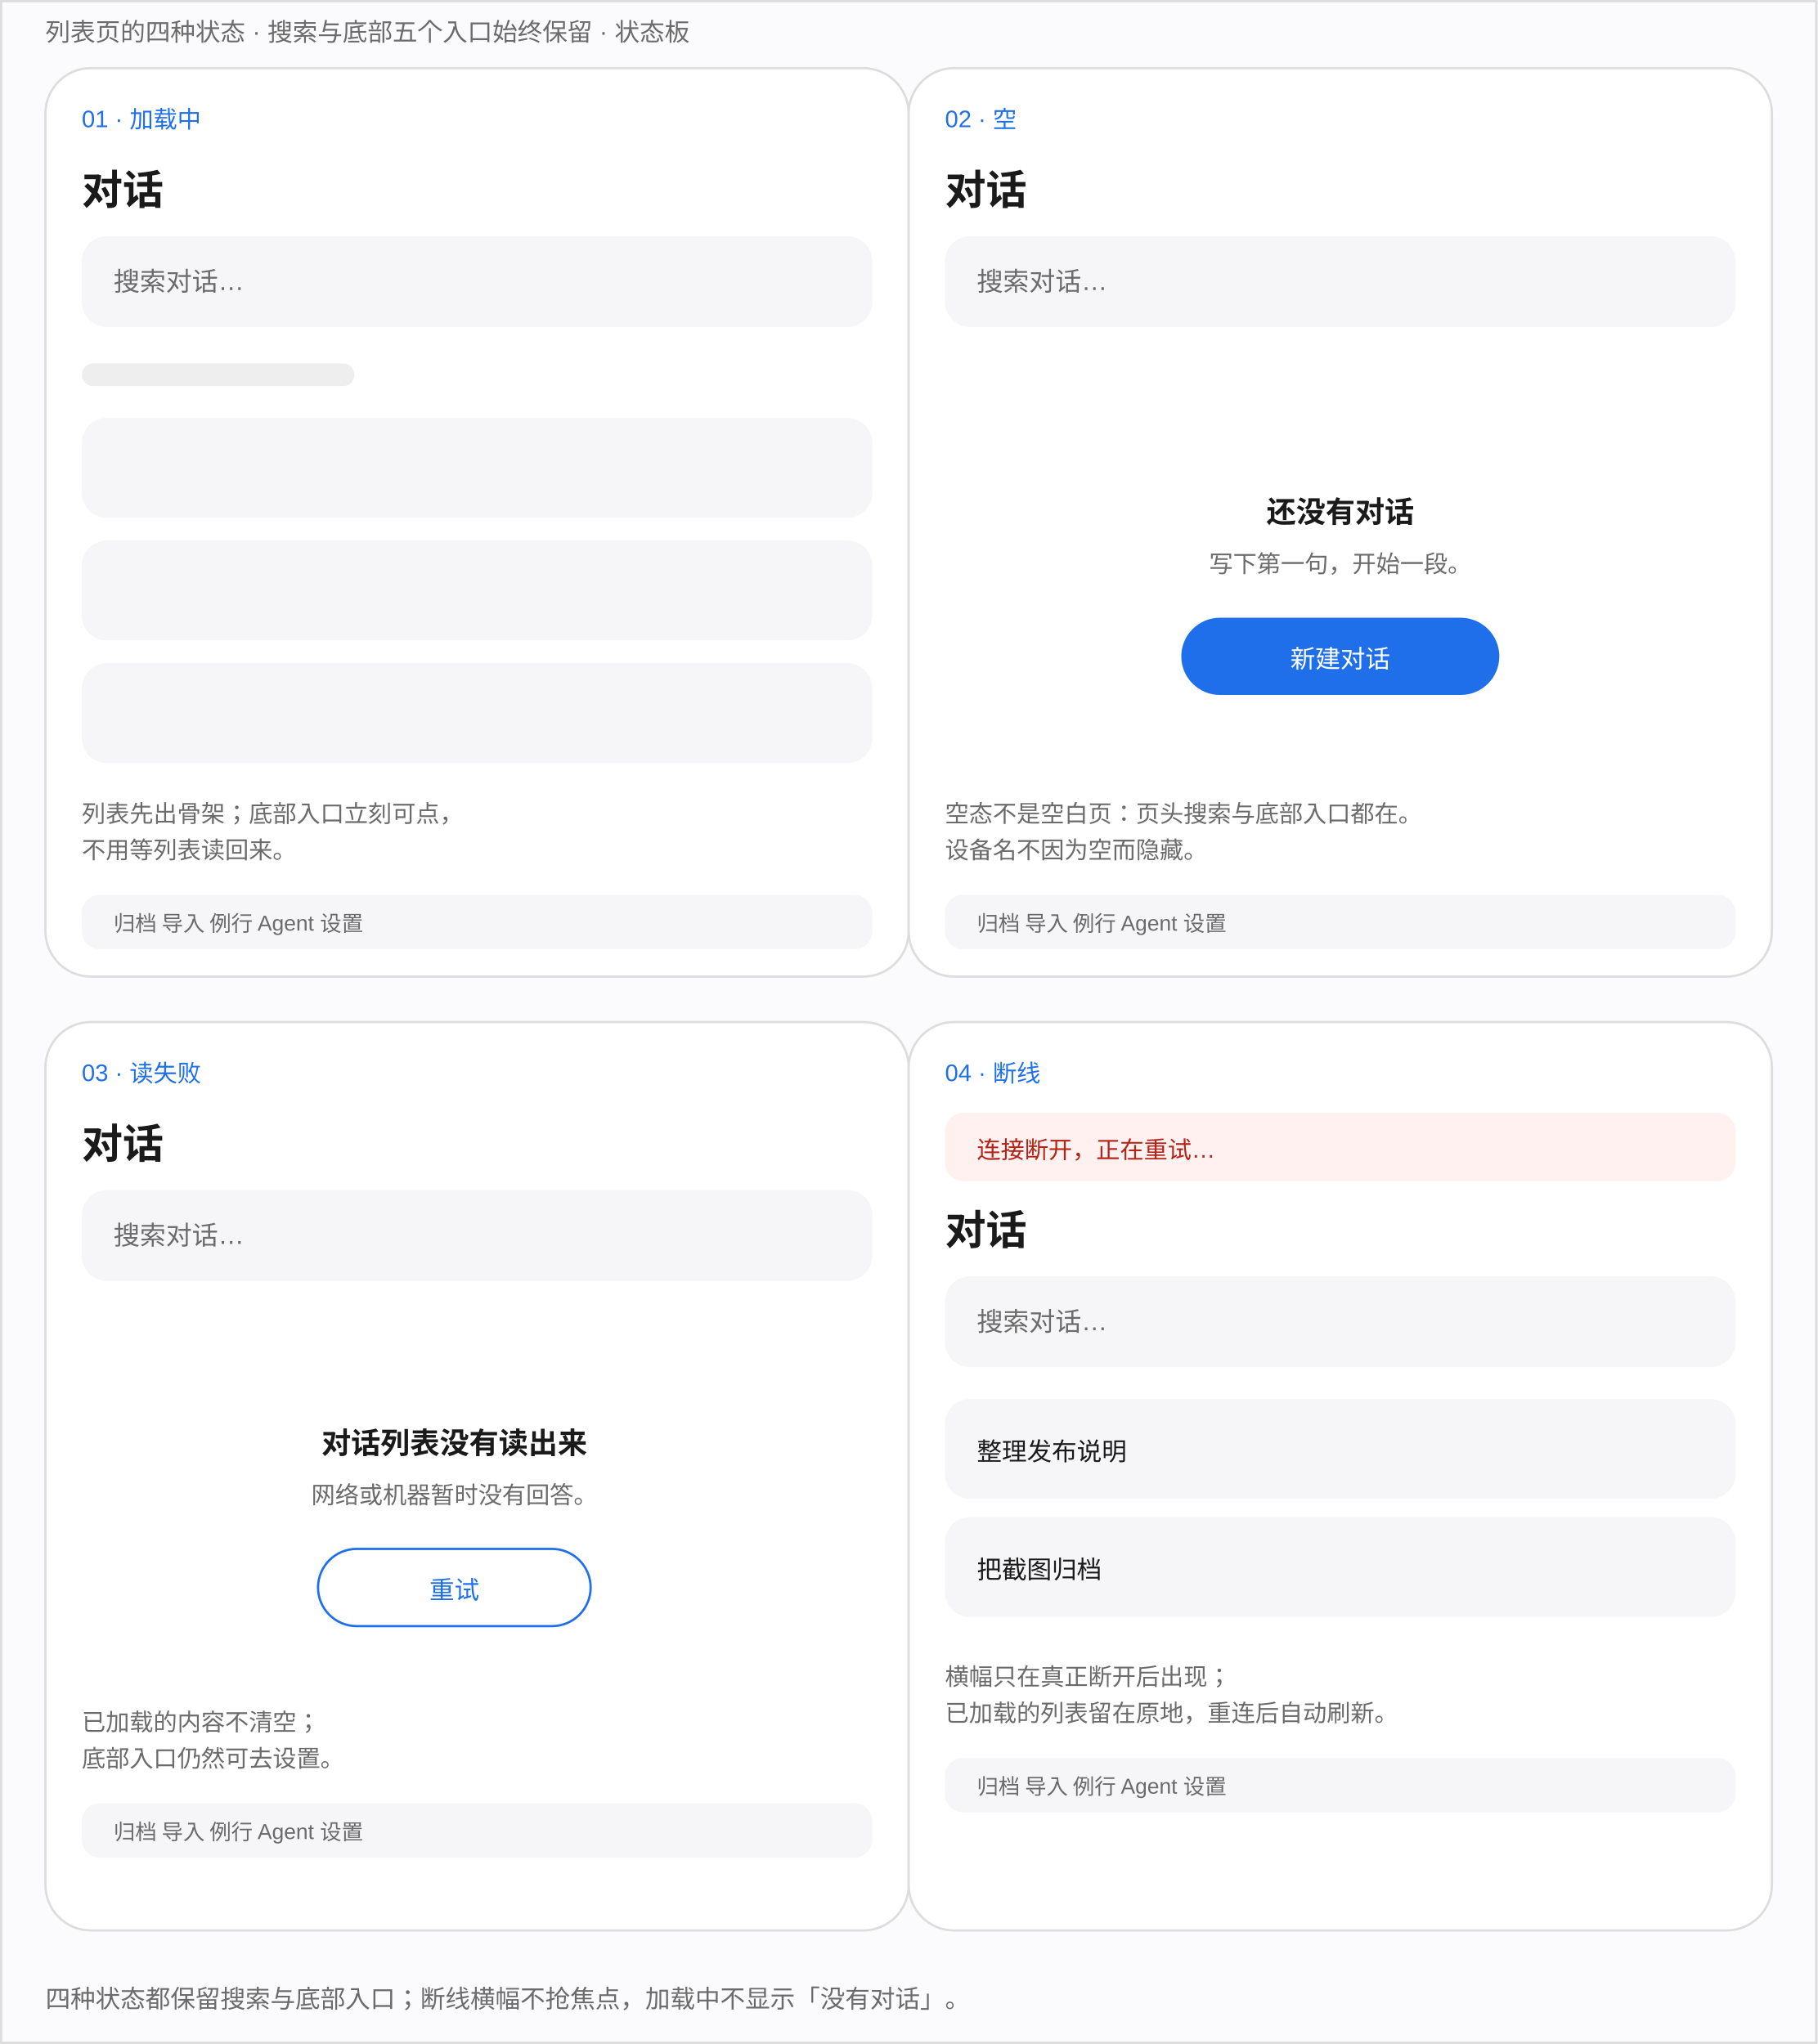
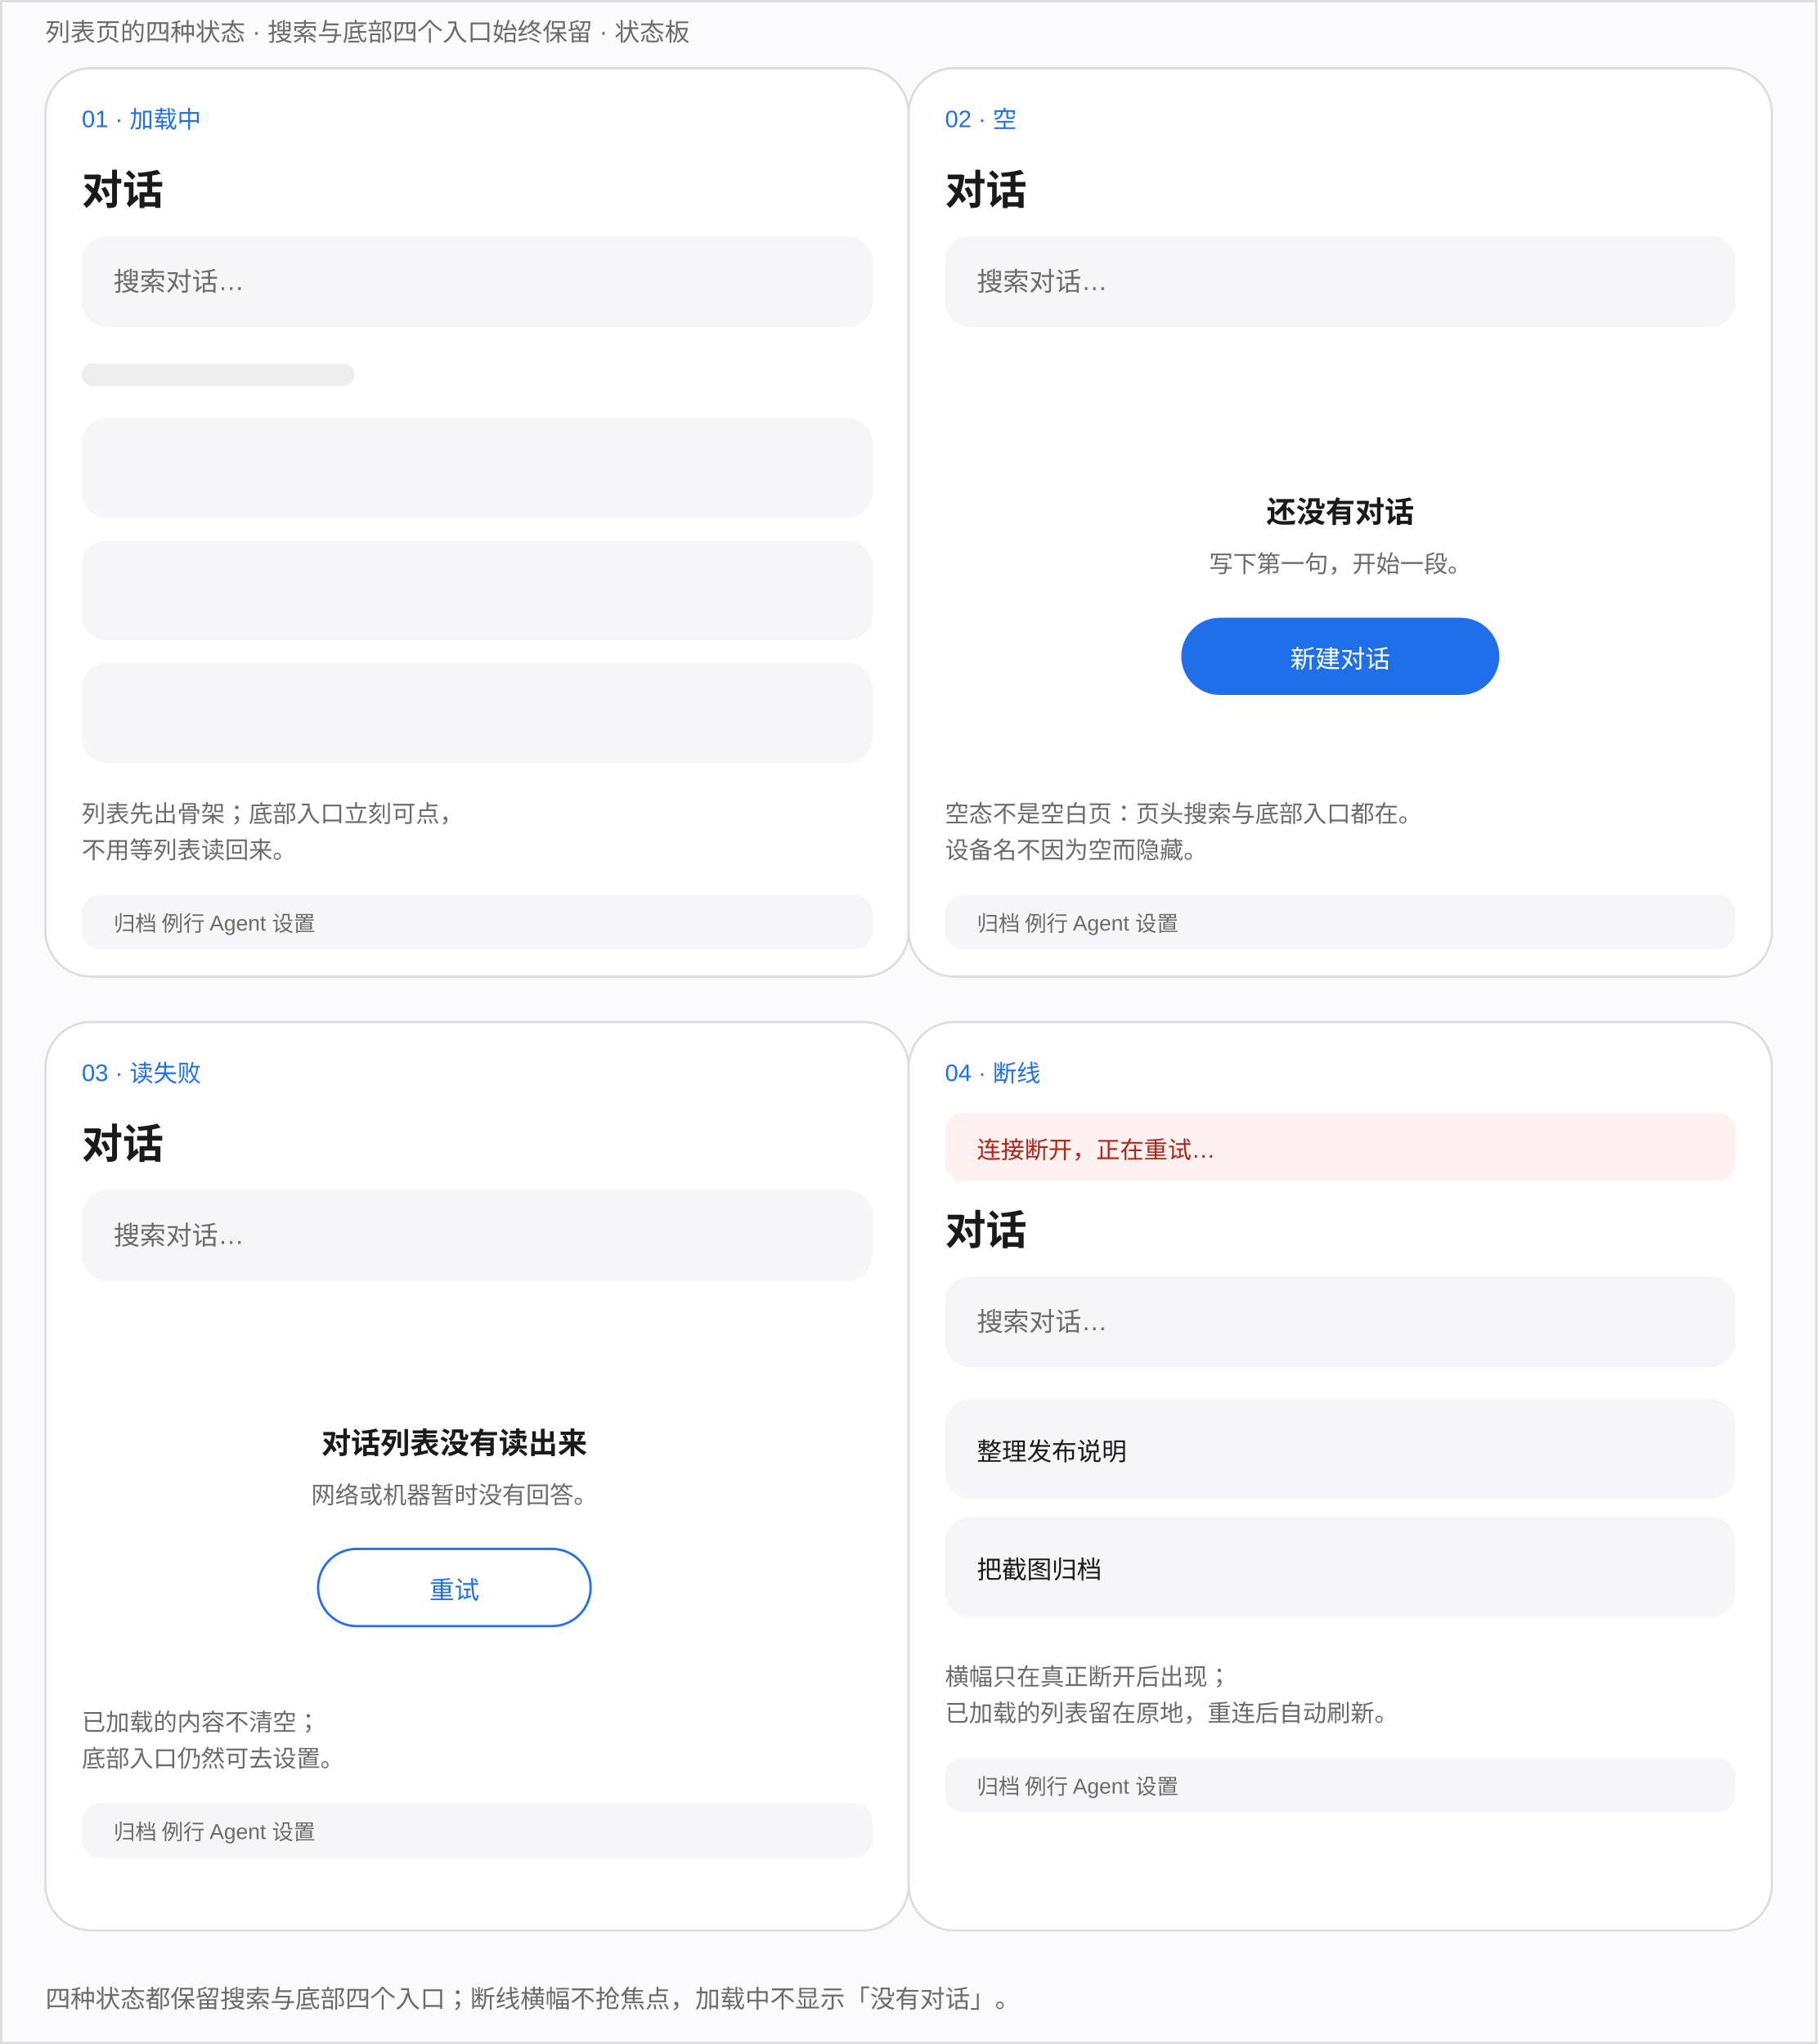
<svg xmlns="http://www.w3.org/2000/svg" width="800" height="900" viewBox="0 0 800 900">
  <g font-family="PingFang SC, Helvetica Neue, Arial, sans-serif">
    <rect width="800" height="900" fill="#fbfbfd" />
-     <text x="20" y="18" font-size="11" fill="#6b6b6b">列表页的四种状态 · 搜索与底部五个入口始终保留 · 状态板</text>
+     <text x="20" y="18" font-size="11" fill="#6b6b6b">列表页的四种状态 · 搜索与底部四个入口始终保留 · 状态板</text>
    <g>
      <rect x="20" y="30" width="380" height="400" rx="20" fill="#ffffff" stroke="#dddddd" />
      <text x="36" y="56" font-size="10.5" fill="#1f6feb">01 · 加载中</text>
      <text x="36" y="90" font-size="18" font-weight="600" fill="#1a1a1a">对话</text>
      <rect x="36" y="104" width="348" height="40" rx="11" fill="#f6f6f8" />
      <text x="50" y="128" font-size="11.5" fill="#6b6b6b">搜索对话…</text>
      <rect x="36" y="160" width="120" height="10" rx="5" fill="#eeeeee" />
      <rect x="36" y="184" width="348" height="44" rx="11" fill="#f6f6f8" />
      <rect x="36" y="238" width="348" height="44" rx="11" fill="#f6f6f8" />
      <rect x="36" y="292" width="348" height="44" rx="11" fill="#f6f6f8" />
      <text x="36" y="362" font-size="10.5" fill="#6b6b6b">列表先出骨架；底部入口立刻可点，</text>
      <text x="36" y="378" font-size="10.5" fill="#6b6b6b">不用等列表读回来。</text>
      <rect x="36" y="394" width="348" height="24" rx="8" fill="#f6f6f8" />
-       <text x="50" y="410" font-size="9.5" fill="#6b6b6b">归档  导入  例行  Agent  设置</text>
+       <text x="50" y="410" font-size="9.5" fill="#6b6b6b">归档   例行   Agent   设置</text>
    </g>
    <g>
      <rect x="400" y="30" width="380" height="400" rx="20" fill="#ffffff" stroke="#dddddd" />
      <text x="416" y="56" font-size="10.5" fill="#1f6feb">02 · 空</text>
      <text x="416" y="90" font-size="18" font-weight="600" fill="#1a1a1a">对话</text>
      <rect x="416" y="104" width="348" height="40" rx="11" fill="#f6f6f8" />
      <text x="430" y="128" font-size="11.5" fill="#6b6b6b">搜索对话…</text>
      <text x="590" y="230" font-size="13" font-weight="600" fill="#1a1a1a" text-anchor="middle">还没有对话</text>
      <text x="590" y="252" font-size="10.5" fill="#6b6b6b" text-anchor="middle">写下第一句，开始一段。</text>
      <rect x="520" y="272" width="140" height="34" rx="17" fill="#1f6feb" />
      <text x="590" y="294" font-size="11" fill="#ffffff" text-anchor="middle">新建对话</text>
      <text x="416" y="362" font-size="10.5" fill="#6b6b6b">空态不是空白页：页头搜索与底部入口都在。</text>
      <text x="416" y="378" font-size="10.5" fill="#6b6b6b">设备名不因为空而隐藏。</text>
      <rect x="416" y="394" width="348" height="24" rx="8" fill="#f6f6f8" />
-       <text x="430" y="410" font-size="9.5" fill="#6b6b6b">归档  导入  例行  Agent  设置</text>
+       <text x="430" y="410" font-size="9.5" fill="#6b6b6b">归档   例行   Agent   设置</text>
    </g>
    <g>
      <rect x="20" y="450" width="380" height="400" rx="20" fill="#ffffff" stroke="#dddddd" />
      <text x="36" y="476" font-size="10.5" fill="#1f6feb">03 · 读失败</text>
      <text x="36" y="510" font-size="18" font-weight="600" fill="#1a1a1a">对话</text>
      <rect x="36" y="524" width="348" height="40" rx="11" fill="#f6f6f8" />
      <text x="50" y="548" font-size="11.5" fill="#6b6b6b">搜索对话…</text>
      <text x="200" y="640" font-size="13" font-weight="600" fill="#1a1a1a" text-anchor="middle">对话列表没有读出来</text>
      <text x="200" y="662" font-size="10.5" fill="#6b6b6b" text-anchor="middle">网络或机器暂时没有回答。</text>
      <rect x="140" y="682" width="120" height="34" rx="17" fill="#ffffff" stroke="#1f6feb" />
      <text x="200" y="704" font-size="11" fill="#1f6feb" text-anchor="middle">重试</text>
      <text x="36" y="762" font-size="10.5" fill="#6b6b6b">已加载的内容不清空；</text>
      <text x="36" y="778" font-size="10.5" fill="#6b6b6b">底部入口仍然可去设置。</text>
      <rect x="36" y="794" width="348" height="24" rx="8" fill="#f6f6f8" />
-       <text x="50" y="810" font-size="9.5" fill="#6b6b6b">归档  导入  例行  Agent  设置</text>
+       <text x="50" y="810" font-size="9.5" fill="#6b6b6b">归档   例行   Agent   设置</text>
    </g>
    <g>
      <rect x="400" y="450" width="380" height="400" rx="20" fill="#ffffff" stroke="#dddddd" />
      <text x="416" y="476" font-size="10.5" fill="#1f6feb">04 · 断线</text>
      <rect x="416" y="490" width="348" height="30" rx="8" fill="#fff1f0" />
      <text x="430" y="510" font-size="10.5" fill="#b42318">连接断开，正在重试…</text>
      <text x="416" y="548" font-size="18" font-weight="600" fill="#1a1a1a">对话</text>
      <rect x="416" y="562" width="348" height="40" rx="11" fill="#f6f6f8" />
      <text x="430" y="586" font-size="11.5" fill="#6b6b6b">搜索对话…</text>
      <rect x="416" y="616" width="348" height="44" rx="11" fill="#f6f6f8" />
      <text x="430" y="643" font-size="11" fill="#1a1a1a">整理发布说明</text>
      <rect x="416" y="668" width="348" height="44" rx="11" fill="#f6f6f8" />
      <text x="430" y="695" font-size="11" fill="#1a1a1a">把截图归档</text>
      <text x="416" y="742" font-size="10.5" fill="#6b6b6b">横幅只在真正断开后出现；</text>
      <text x="416" y="758" font-size="10.5" fill="#6b6b6b">已加载的列表留在原地，重连后自动刷新。</text>
      <rect x="416" y="774" width="348" height="24" rx="8" fill="#f6f6f8" />
-       <text x="430" y="790" font-size="9.5" fill="#6b6b6b">归档  导入  例行  Agent  设置</text>
+       <text x="430" y="790" font-size="9.5" fill="#6b6b6b">归档   例行   Agent   设置</text>
    </g>
-     <text x="20" y="884" font-size="11" fill="#6b6b6b">四种状态都保留搜索与底部入口；断线横幅不抢焦点，加载中不显示「没有对话」。</text>
+     <text x="20" y="884" font-size="11" fill="#6b6b6b">四种状态都保留搜索与底部四个入口；断线横幅不抢焦点，加载中不显示「没有对话」。</text>
    <rect x="0.5" y="0.5" width="799" height="899" fill="none" stroke="#dddddd" />
  </g>
</svg>
